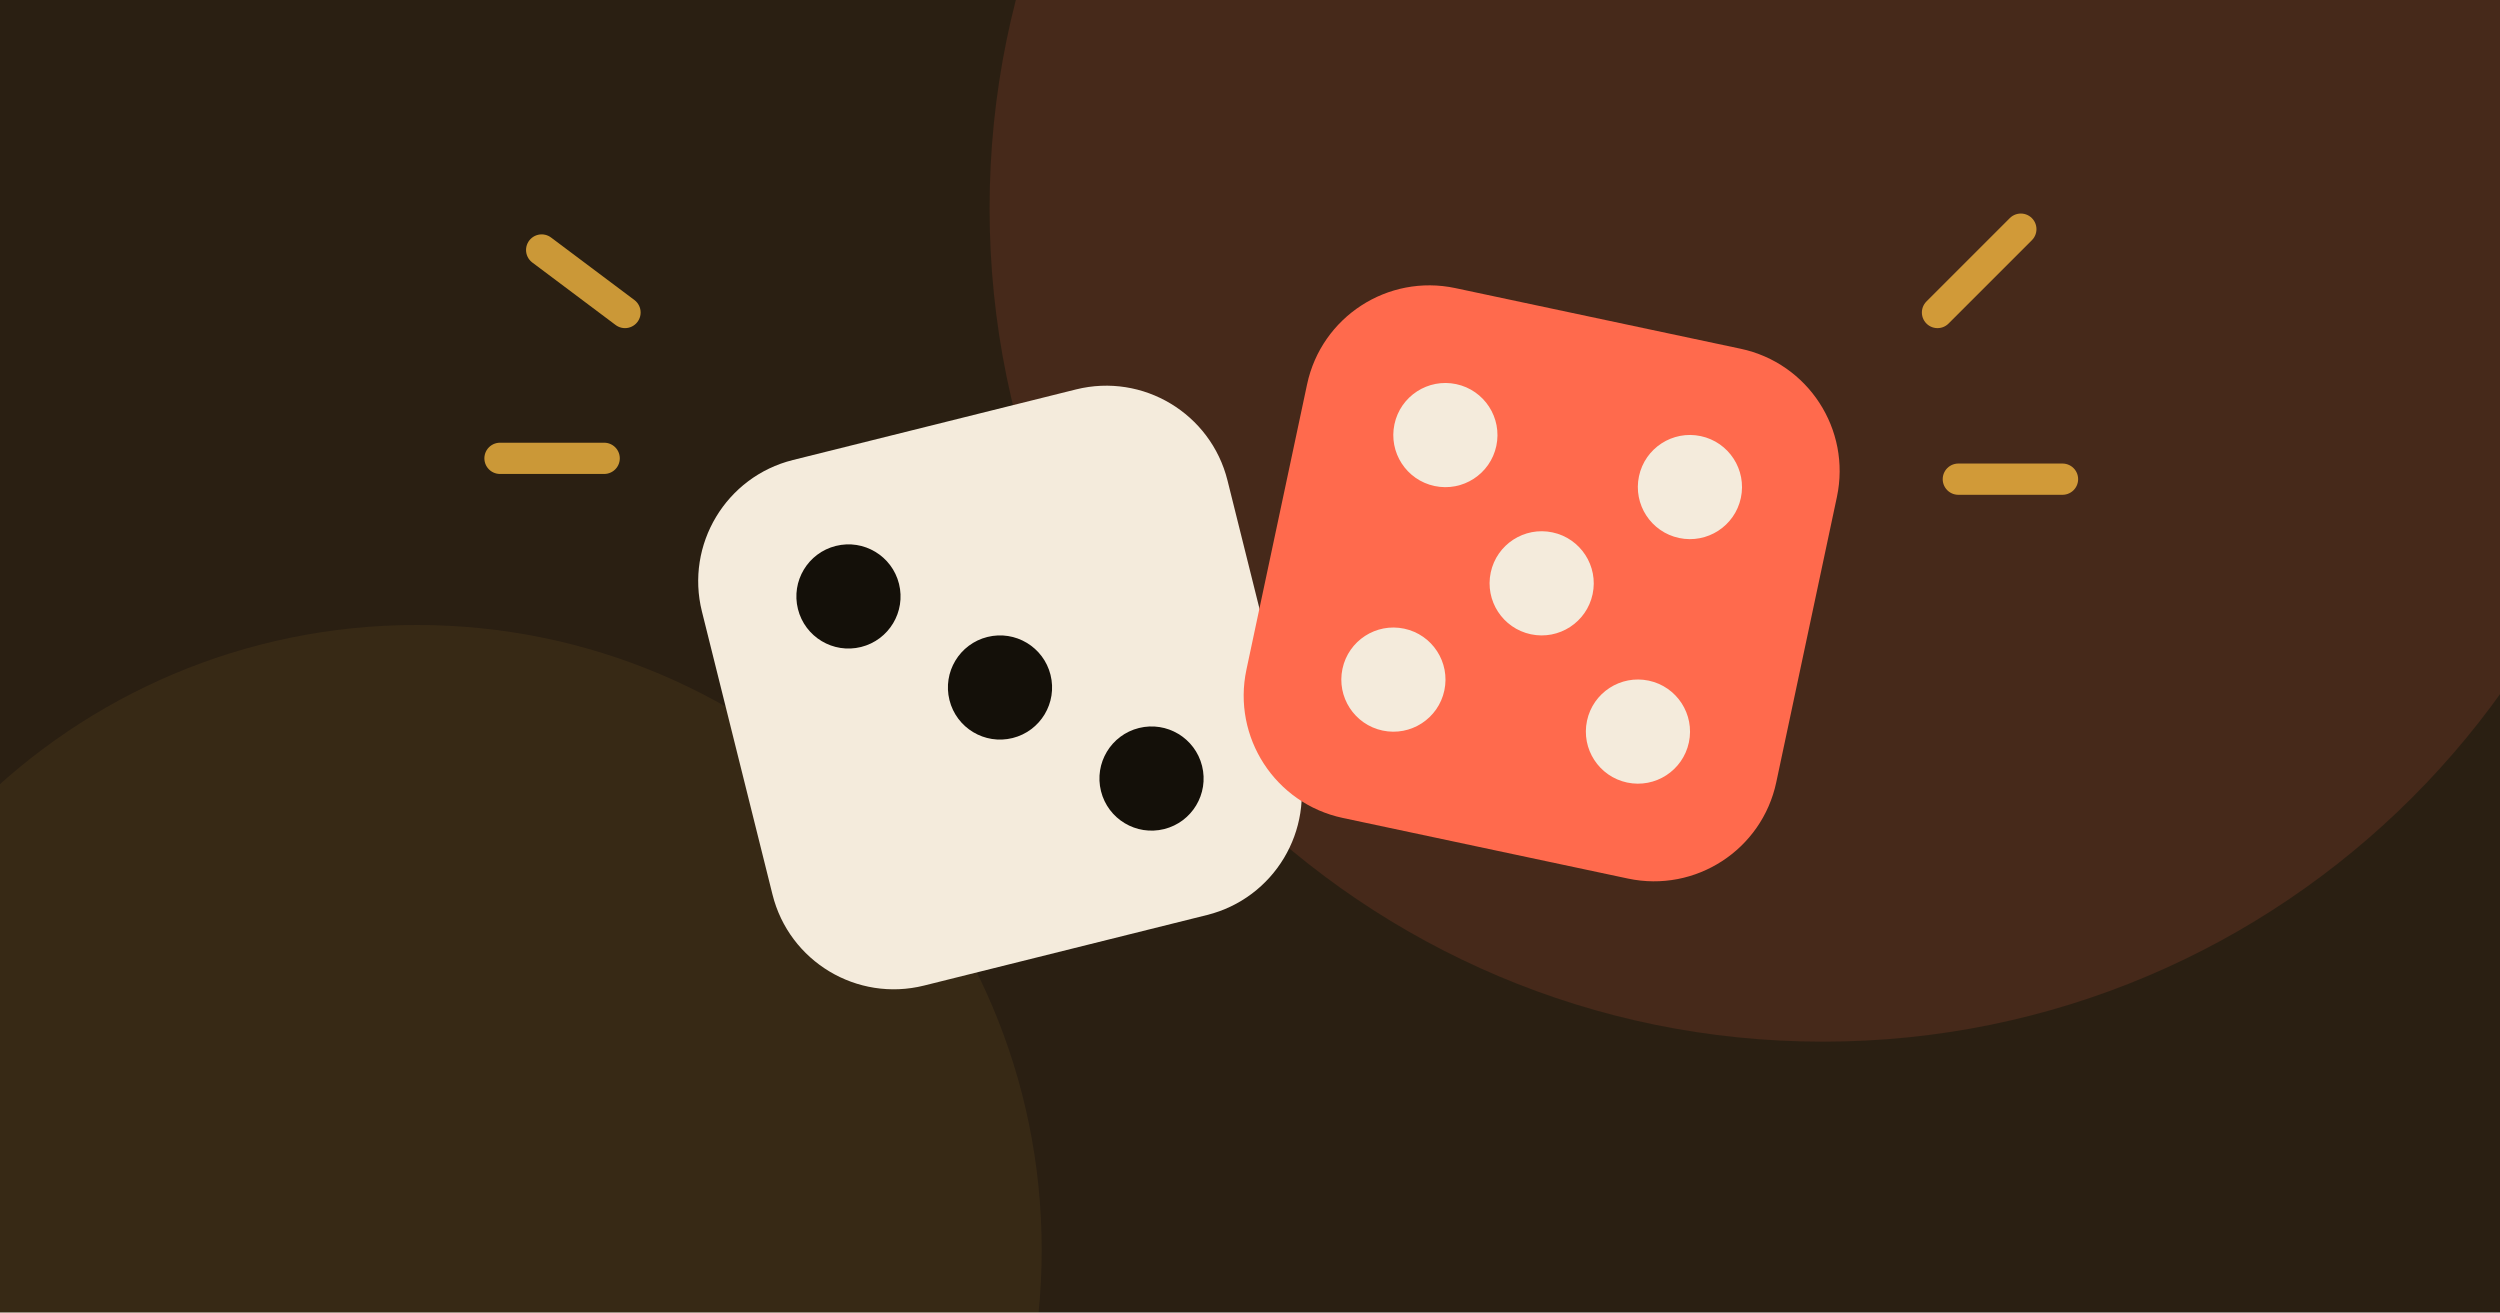
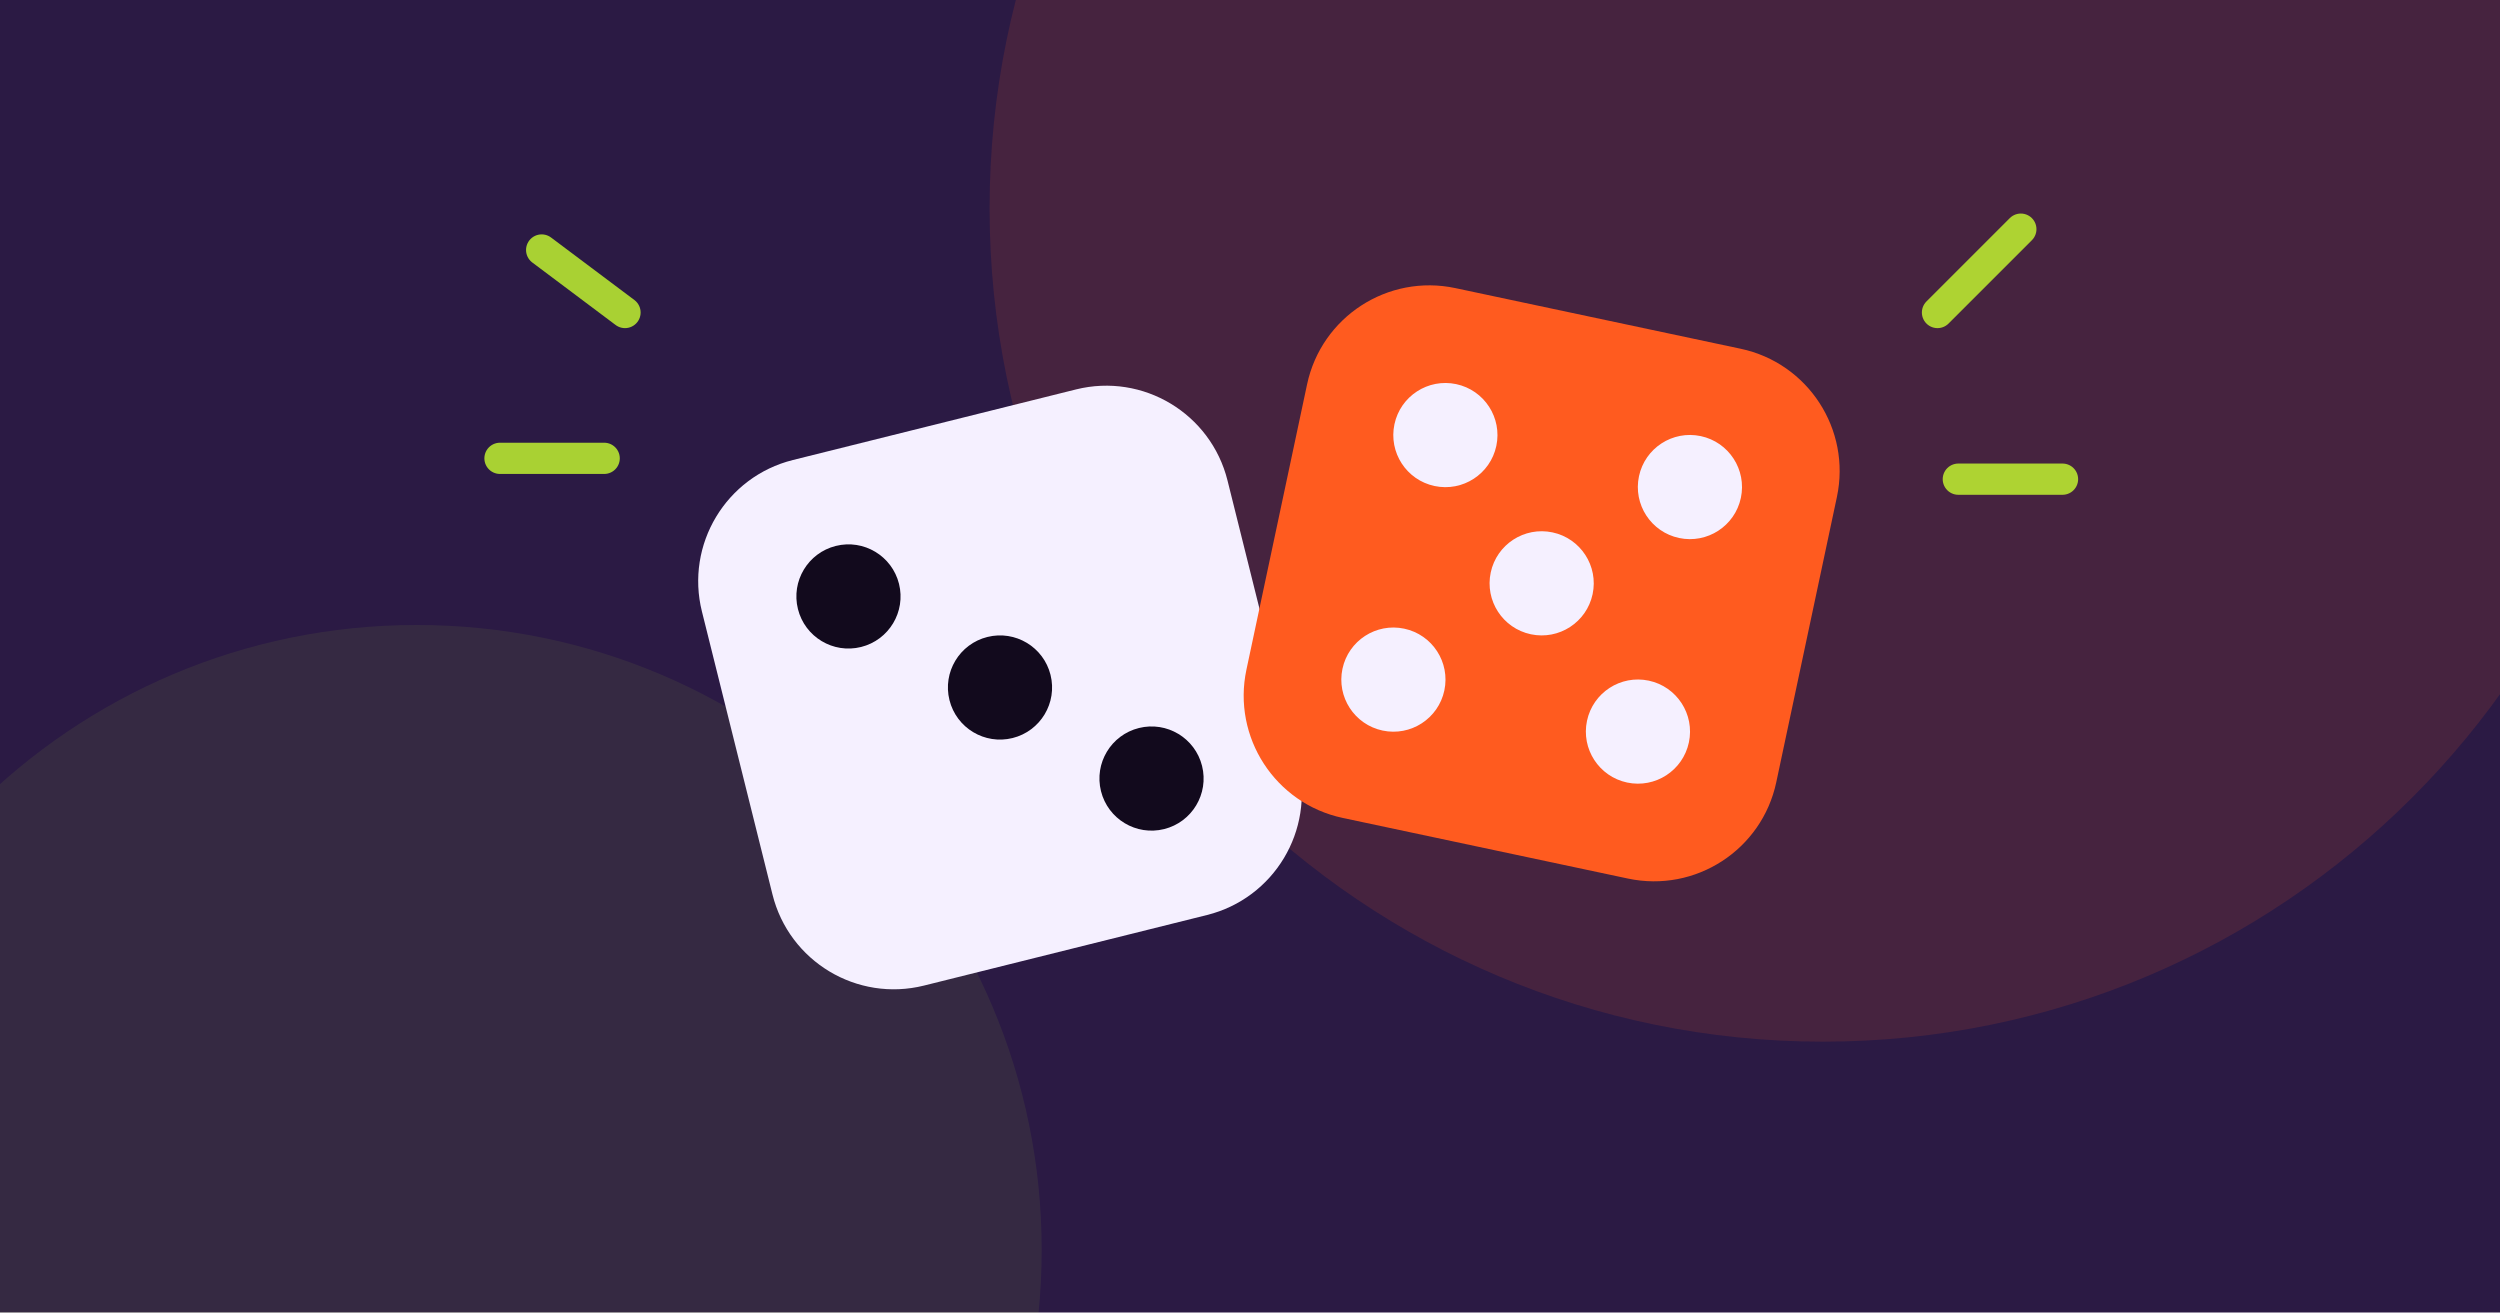
<svg xmlns="http://www.w3.org/2000/svg" viewBox="0 0 240 126" width="240" height="126">
-   <rect width="240" height="126" fill="#2a1f12" />
-   <circle cx="175" cy="20" r="80" fill="#ff6a4d" opacity=".13" />
-   <circle cx="40" cy="120" r="60" fill="#f4b740" opacity=".07" />
+   <rect width="240" height="126" fill="#2B1A44" />
+   <circle cx="175" cy="20" r="80" fill="#FF5B1F" opacity=".13" />
+   <circle cx="40" cy="120" r="60" fill="#C8FF2E" opacity=".07" />
  <g transform="rotate(-14 96 66)">
-     <rect x="70" y="40" width="52" height="52" rx="12" fill="#f4ebdc" />
-     <circle cx="84" cy="54" r="5" fill="#141009" />
-     <circle cx="96" cy="66" r="5" fill="#141009" />
-     <circle cx="108" cy="78" r="5" fill="#141009" />
+     <rect x="70" y="40" width="52" height="52" rx="12" fill="#F5F0FF" />
+     <circle cx="84" cy="54" r="5" fill="#120A1D" />
+     <circle cx="96" cy="66" r="5" fill="#120A1D" />
+     <circle cx="108" cy="78" r="5" fill="#120A1D" />
  </g>
  <g transform="rotate(12 148 56)">
-     <rect x="122" y="30" width="52" height="52" rx="12" fill="#ff6a4d" />
-     <circle cx="136" cy="44" r="5" fill="#f4ebdc" />
-     <circle cx="160" cy="44" r="5" fill="#f4ebdc" />
-     <circle cx="136" cy="68" r="5" fill="#f4ebdc" />
-     <circle cx="160" cy="68" r="5" fill="#f4ebdc" />
-     <circle cx="148" cy="56" r="5" fill="#f4ebdc" />
+     <rect x="122" y="30" width="52" height="52" rx="12" fill="#FF5B1F" />
+     <circle cx="136" cy="44" r="5" fill="#F5F0FF" />
+     <circle cx="160" cy="44" r="5" fill="#F5F0FF" />
+     <circle cx="136" cy="68" r="5" fill="#F5F0FF" />
+     <circle cx="160" cy="68" r="5" fill="#F5F0FF" />
+     <circle cx="148" cy="56" r="5" fill="#F5F0FF" />
  </g>
-   <g stroke="#f4b740" stroke-width="3" stroke-linecap="round" opacity=".8">
+   <g stroke="#C8FF2E" stroke-width="3" stroke-linecap="round" opacity=".8">
    <path d="M60 30l-8-6M58 44h-10" />
    <path d="M186 30l8-8M188 46h10" />
  </g>
</svg>
